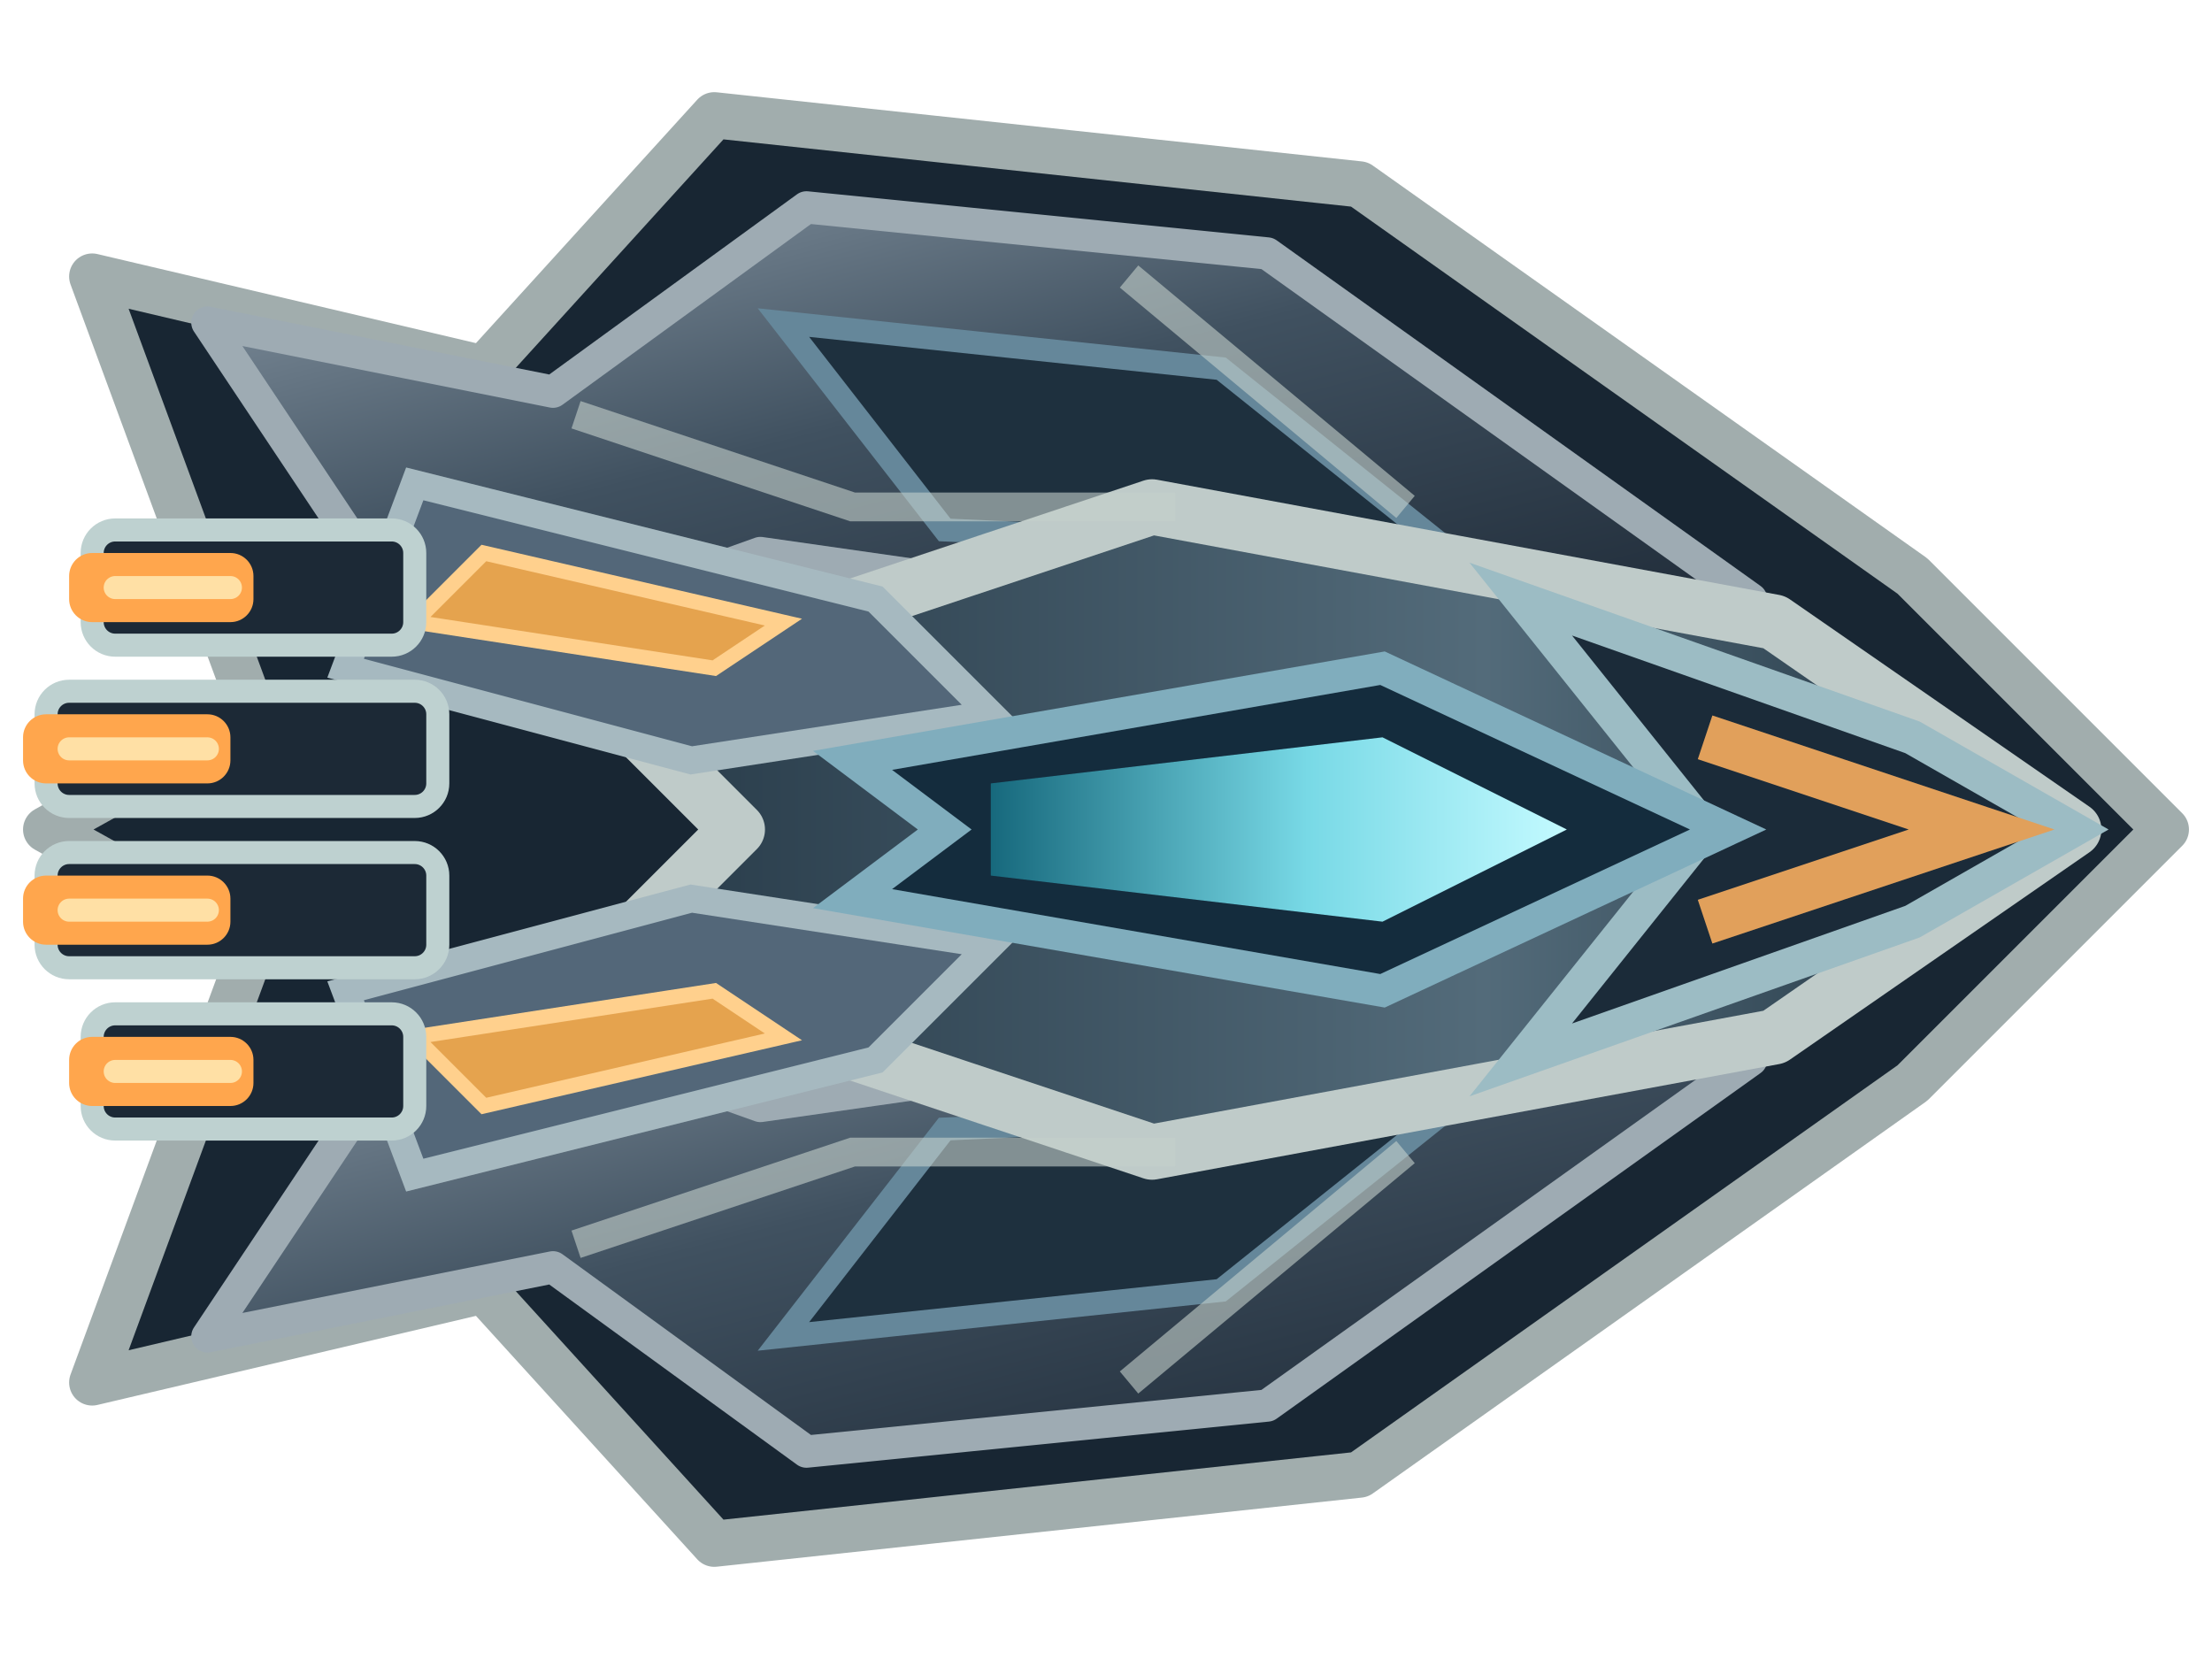
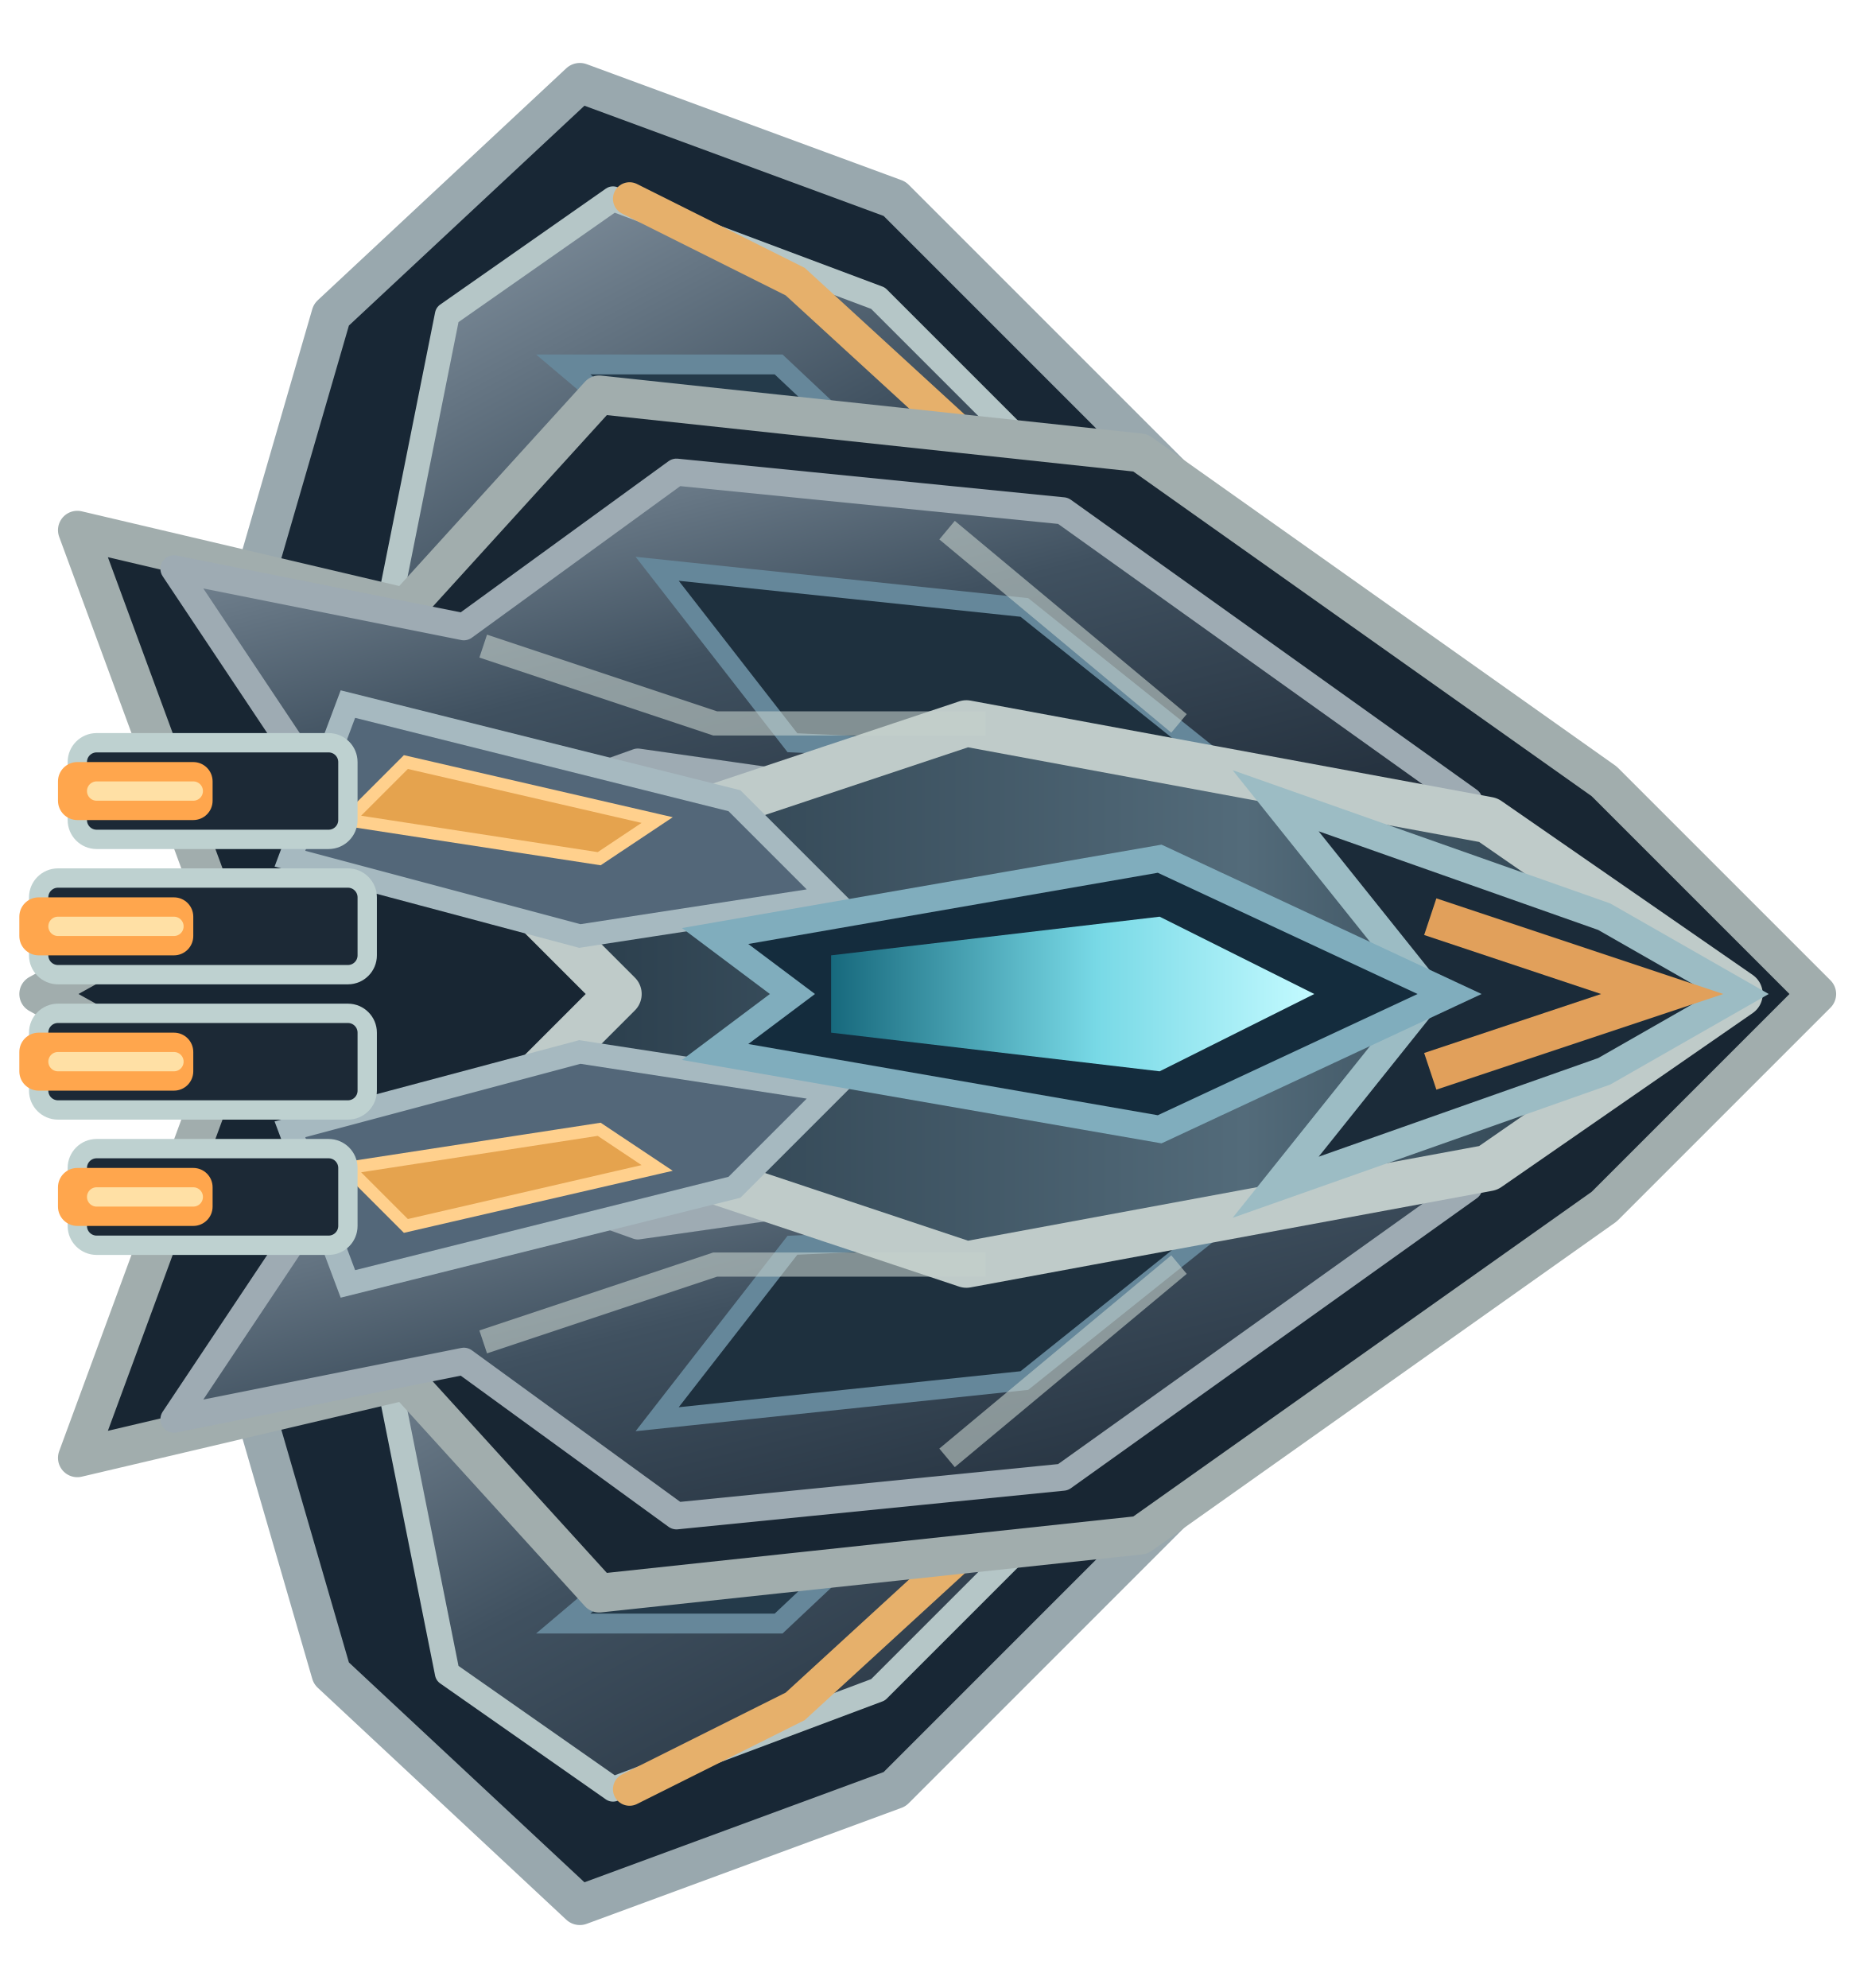
- <svg xmlns="http://www.w3.org/2000/svg" width="96" height="72" viewBox="0 0 96 72">
+ <svg xmlns="http://www.w3.org/2000/svg" width="112" height="120" viewBox="0 0 112 120">
  <defs>
    <linearGradient id="armor" x1="0" y1="0" x2="0.85" y2="1">
      <stop offset="0" stop-color="#8b9aa7" />
      <stop offset=".48" stop-color="#405160" />
      <stop offset="1" stop-color="#202c39" />
    </linearGradient>
    <linearGradient id="hull" x1="0" y1="0" x2="1" y2="0">
      <stop offset="0" stop-color="#263947" />
      <stop offset=".6" stop-color="#536b7a" />
      <stop offset="1" stop-color="#1d303d" />
    </linearGradient>
    <linearGradient id="reactor" x1="0" y1="0" x2="1" y2="0">
      <stop offset="0" stop-color="#17697d" />
      <stop offset=".55" stop-color="#78d9e6" />
      <stop offset="1" stop-color="#c3faff" />
    </linearGradient>
  </defs>
-   <path d="M4 12 L21 16 L31 5 L59 8 L83 25 L94 36 L83 47 L59 64 L31 67 L21 56 L4 60 L11 41 L2 36 L11 31 Z" fill="#182633" stroke="#a1adad" stroke-width="2" stroke-linejoin="round" />
-   <path d="M9 14 L24 17 L35 9 L55 11 L76 26 L54 27 L33 24 L19 29 Z" fill="url(#armor)" stroke="#9eabb3" stroke-width="1.4" stroke-linejoin="round" />
-   <path d="M9 58 L24 55 L35 63 L55 61 L76 46 L54 45 L33 48 L19 43 Z" fill="url(#armor)" stroke="#9eabb3" stroke-width="1.4" stroke-linejoin="round" />
-   <path d="M34 14 L53 16 L63 24 L41 23 Z M34 58 L53 56 L63 48 L41 49 Z" fill="#1e303e" stroke="#65879a" stroke-width="1" />
-   <path d="M26 30 L50 22 L77 27 L90 36 L77 45 L50 50 L26 42 L32 36 Z" fill="url(#hull)" stroke="#bfcbc9" stroke-width="2.4" stroke-linejoin="round" />
-   <path d="M66 26 L83 32 L90 36 L83 40 L66 46 L74 36 Z" fill="#1b2b39" stroke="#9cbcc4" stroke-width="1.5" />
-   <path d="M74 32 L86 36 L74 40" fill="none" stroke="#e1a05b" stroke-width="2" />
-   <path d="M18 21 L38 26 L43 31 L30 33 L15 29 Z M18 51 L38 46 L43 41 L30 39 L15 43 Z" fill="#536779" stroke="#a6b9c0" stroke-width="1.2" />
-   <path d="M25 18 L37 22 L51 22 M25 54 L37 50 L51 50 M49 12 L61 22 M49 60 L61 50" fill="none" stroke="#c4d1cb" stroke-opacity=".6" stroke-width="1.25" />
-   <path d="M37 33 L60 29 L75 36 L60 43 L37 39 L41 36 Z" fill="#142c3d" stroke="#80adbd" stroke-width="1.4" />
-   <path d="M43 34 L60 32 L68 36 L60 40 L43 38 Z" fill="url(#reactor)" />
-   <path d="M21 24 L34 27 L31 29 L18 27 Z M21 48 L34 45 L31 43 L18 45 Z" fill="#e5a34e" stroke="#ffd08d" stroke-width=".65" />
-   <g fill="#1c2936" stroke="#bed1d0" stroke-width="1">
-     <rect x="4" y="23" width="14" height="5" rx="1" />
-     <rect x="2" y="30" width="17" height="5" rx="1" />
-     <rect x="2" y="37" width="17" height="5" rx="1" />
-     <rect x="4" y="44" width="14" height="5" rx="1" />
-   </g>
-   <g fill="#ffa64d">
-     <rect x="3" y="24" width="8" height="3" rx="1" />
-     <rect x="1" y="31" width="9" height="3" rx="1" />
-     <rect x="1" y="38" width="9" height="3" rx="1" />
-     <rect x="3" y="45" width="8" height="3" rx="1" />
-   </g>
-   <g fill="none" stroke="#ffe0a5" stroke-width="1" stroke-linecap="round">
-     <path d="M5 25.5 H10 M3 32.5 H9 M3 39.5 H9 M5 46.5 H10" />
+   <path d="M11 50 L20 19 L35 5 L54 12 L82 40 L93 51 L69 46 L47 30 L33 24 L26 54 Z" fill="#182735" stroke="#99a8ae" stroke-width="2.4" stroke-linejoin="round" />
+   <path d="M11 70 L20 101 L35 115 L54 108 L82 80 L93 69 L69 74 L47 90 L33 96 L26 66 Z" fill="#182735" stroke="#99a8ae" stroke-width="2.4" stroke-linejoin="round" />
+   <path d="M23 39 L27 19 L37 12 L53 18 L78 43 L60 41 L41 28 L33 27 L29 47 Z" fill="url(#armor)" stroke="#b5c6c7" stroke-width="1.5" stroke-linejoin="round" />
+   <path d="M23 81 L27 101 L37 108 L53 102 L78 77 L60 79 L41 92 L33 93 L29 73 Z" fill="url(#armor)" stroke="#b5c6c7" stroke-width="1.5" stroke-linejoin="round" />
+   <path d="M34 22 L47 22 L64 38 L47 33 Z M34 98 L47 98 L64 82 L47 87 Z" fill="#243a4a" stroke="#66879a" stroke-width="1.2" />
+   <path d="M38 12 L48 17 L60 28 M38 108 L48 103 L60 92" stroke="#e6b06b" stroke-width="2" stroke-linecap="round" fill="none" />
+   <g transform="translate(0 18) scale(1.166667)">
+     <path d="M4 12 L21 16 L31 5 L59 8 L83 25 L94 36 L83 47 L59 64 L31 67 L21 56 L4 60 L11 41 L2 36 L11 31 Z" fill="#182633" stroke="#a1adad" stroke-width="2" stroke-linejoin="round" />
+     <path d="M9 14 L24 17 L35 9 L55 11 L76 26 L54 27 L33 24 L19 29 Z" fill="url(#armor)" stroke="#9eabb3" stroke-width="1.4" stroke-linejoin="round" />
+     <path d="M9 58 L24 55 L35 63 L55 61 L76 46 L54 45 L33 48 L19 43 Z" fill="url(#armor)" stroke="#9eabb3" stroke-width="1.4" stroke-linejoin="round" />
+     <path d="M34 14 L53 16 L63 24 L41 23 Z M34 58 L53 56 L63 48 L41 49 Z" fill="#1e303e" stroke="#65879a" stroke-width="1" />
+     <path d="M26 30 L50 22 L77 27 L90 36 L77 45 L50 50 L26 42 L32 36 Z" fill="url(#hull)" stroke="#bfcbc9" stroke-width="2.4" stroke-linejoin="round" />
+     <path d="M66 26 L83 32 L90 36 L83 40 L66 46 L74 36 Z" fill="#1b2b39" stroke="#9cbcc4" stroke-width="1.5" />
+     <path d="M74 32 L86 36 L74 40" fill="none" stroke="#e1a05b" stroke-width="2" />
+     <path d="M18 21 L38 26 L43 31 L30 33 L15 29 Z M18 51 L38 46 L43 41 L30 39 L15 43 Z" fill="#536779" stroke="#a6b9c0" stroke-width="1.2" />
+     <path d="M25 18 L37 22 L51 22 M25 54 L37 50 L51 50 M49 12 L61 22 M49 60 L61 50" fill="none" stroke="#c4d1cb" stroke-opacity=".6" stroke-width="1.25" />
+     <path d="M37 33 L60 29 L75 36 L60 43 L37 39 L41 36 Z" fill="#142c3d" stroke="#80adbd" stroke-width="1.4" />
+     <path d="M43 34 L60 32 L68 36 L60 40 L43 38 Z" fill="url(#reactor)" />
+     <path d="M21 24 L34 27 L31 29 L18 27 Z M21 48 L34 45 L31 43 L18 45 Z" fill="#e5a34e" stroke="#ffd08d" stroke-width=".65" />
+     <g fill="#1c2936" stroke="#bed1d0" stroke-width="1">
+       <rect x="4" y="23" width="14" height="5" rx="1" />
+       <rect x="2" y="30" width="17" height="5" rx="1" />
+       <rect x="2" y="37" width="17" height="5" rx="1" />
+       <rect x="4" y="44" width="14" height="5" rx="1" />
+     </g>
+     <g fill="#ffa64d">
+       <rect x="3" y="24" width="8" height="3" rx="1" />
+       <rect x="1" y="31" width="9" height="3" rx="1" />
+       <rect x="1" y="38" width="9" height="3" rx="1" />
+       <rect x="3" y="45" width="8" height="3" rx="1" />
+     </g>
+     <g fill="none" stroke="#ffe0a5" stroke-width="1" stroke-linecap="round">
+       <path d="M5 25.5 H10 M3 32.5 H9 M3 39.5 H9 M5 46.5 H10" />
+     </g>
  </g>
</svg>
